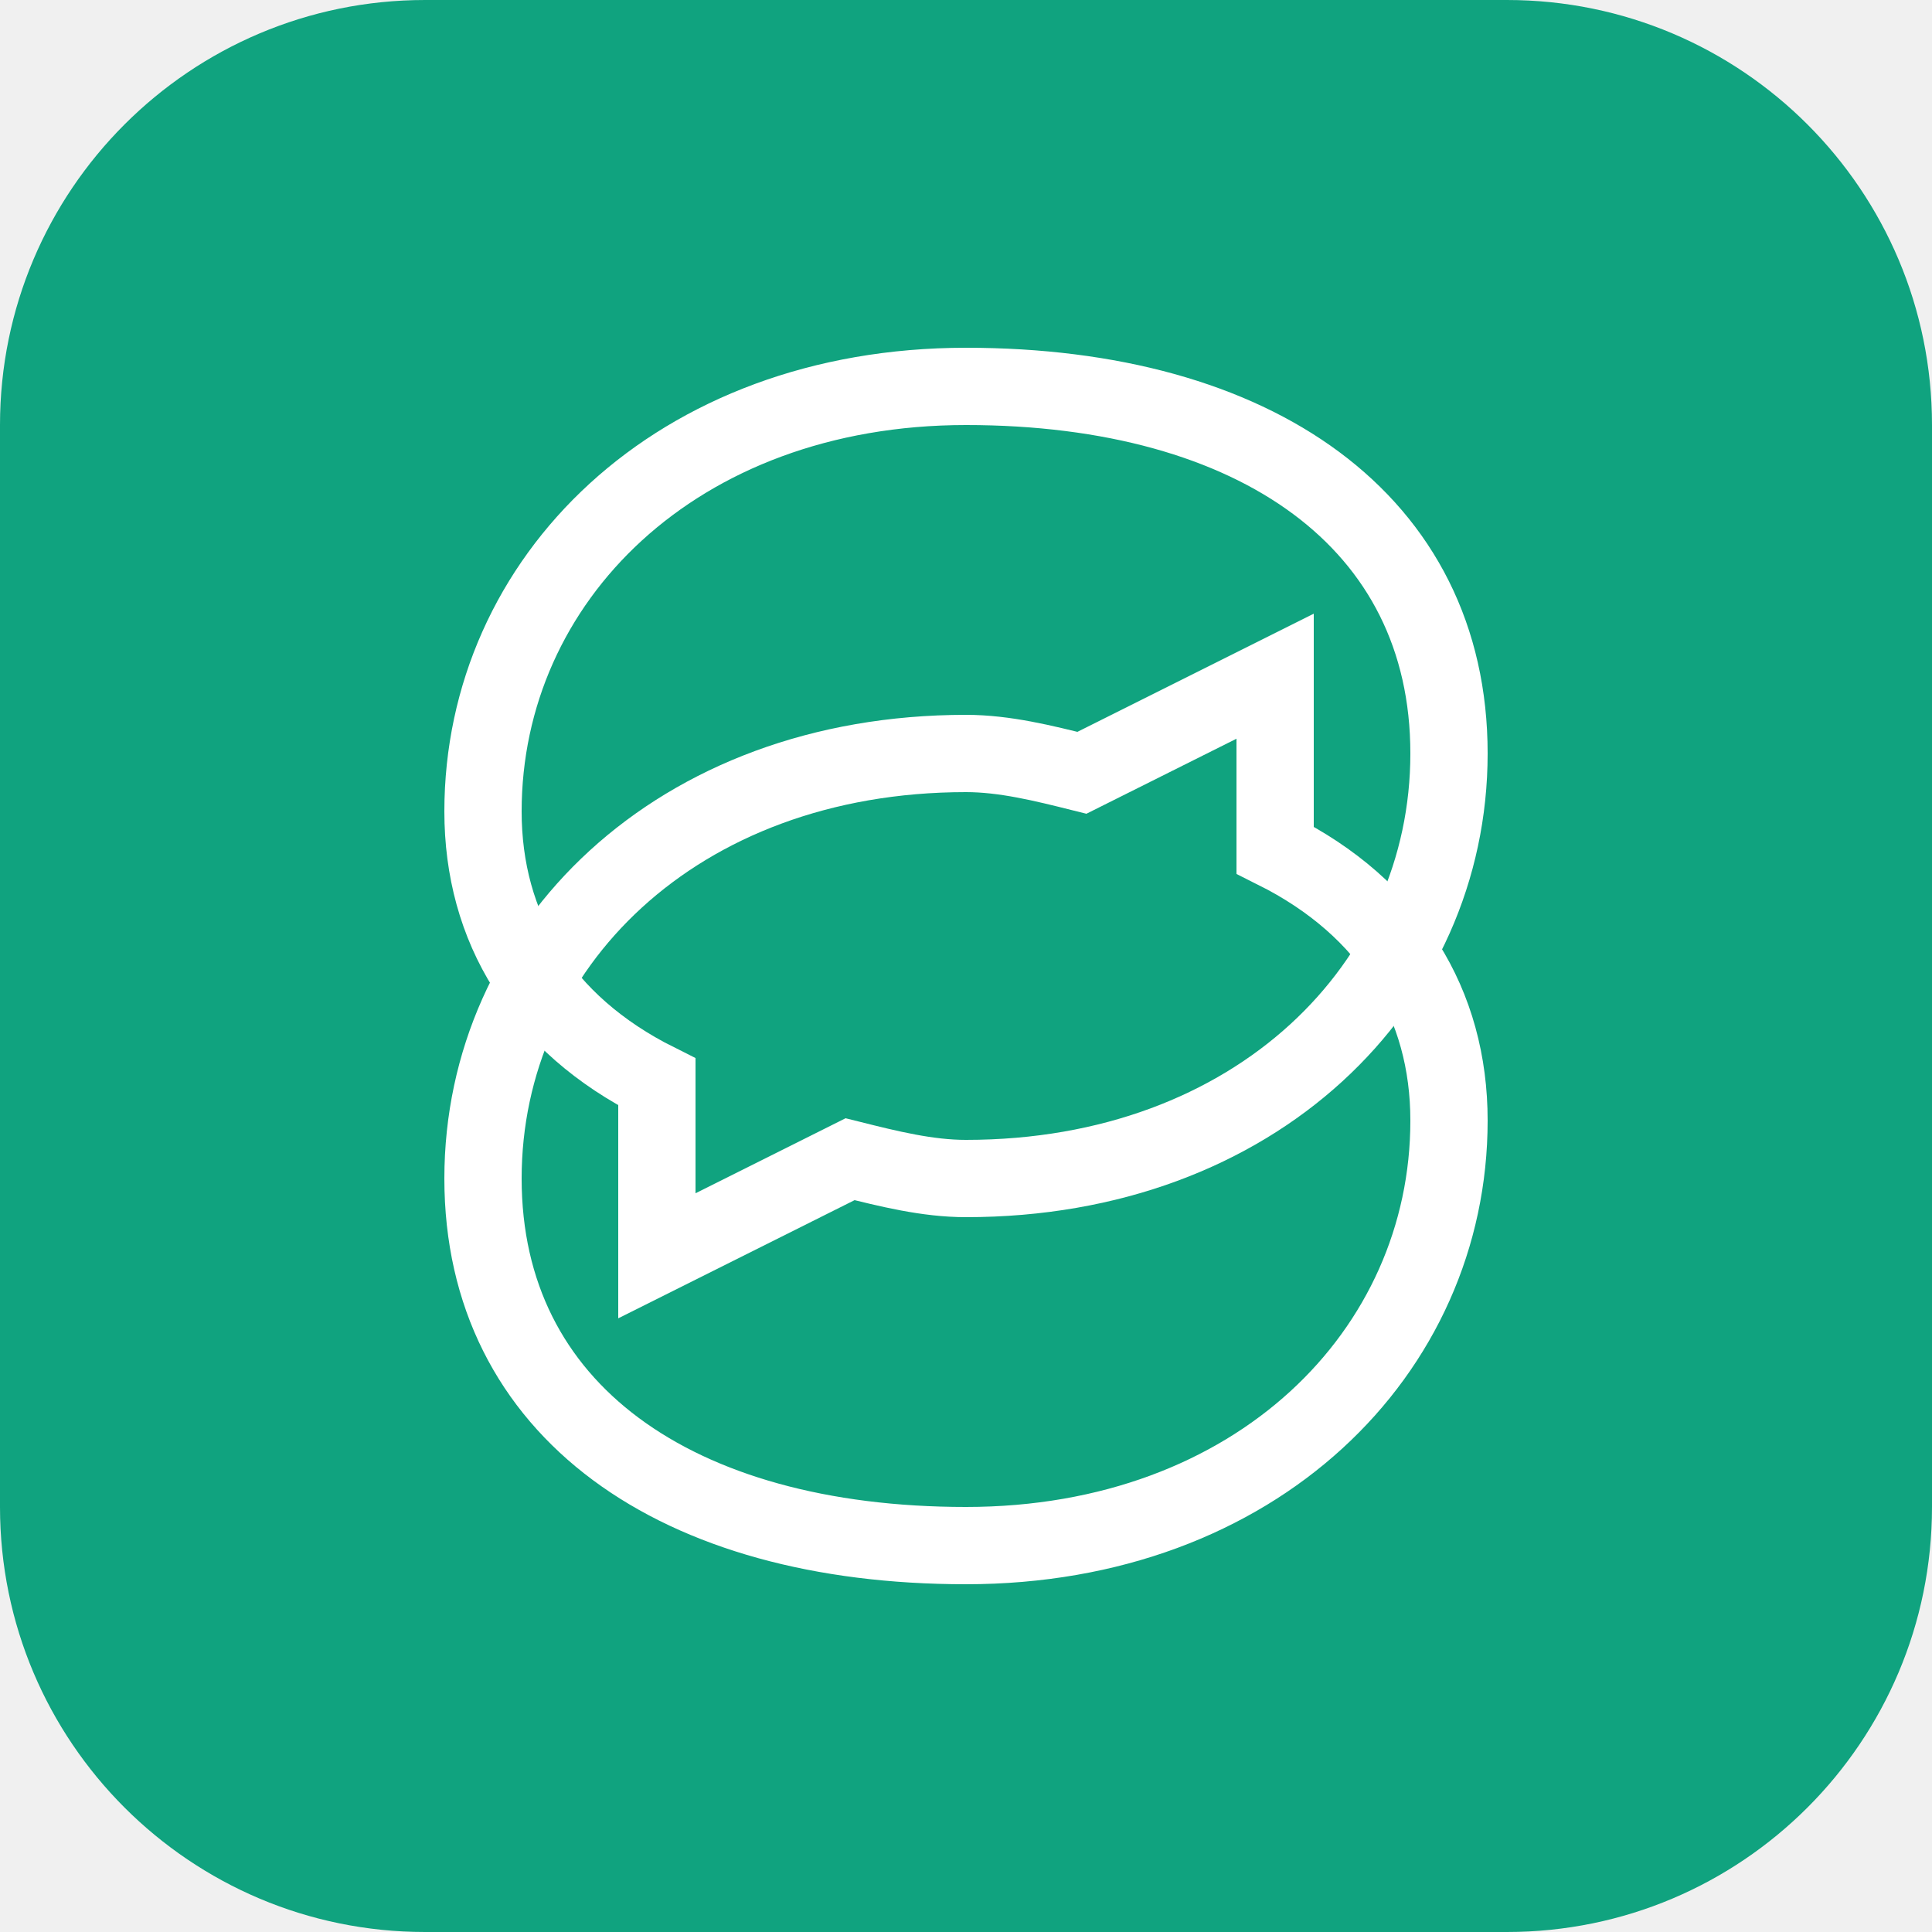
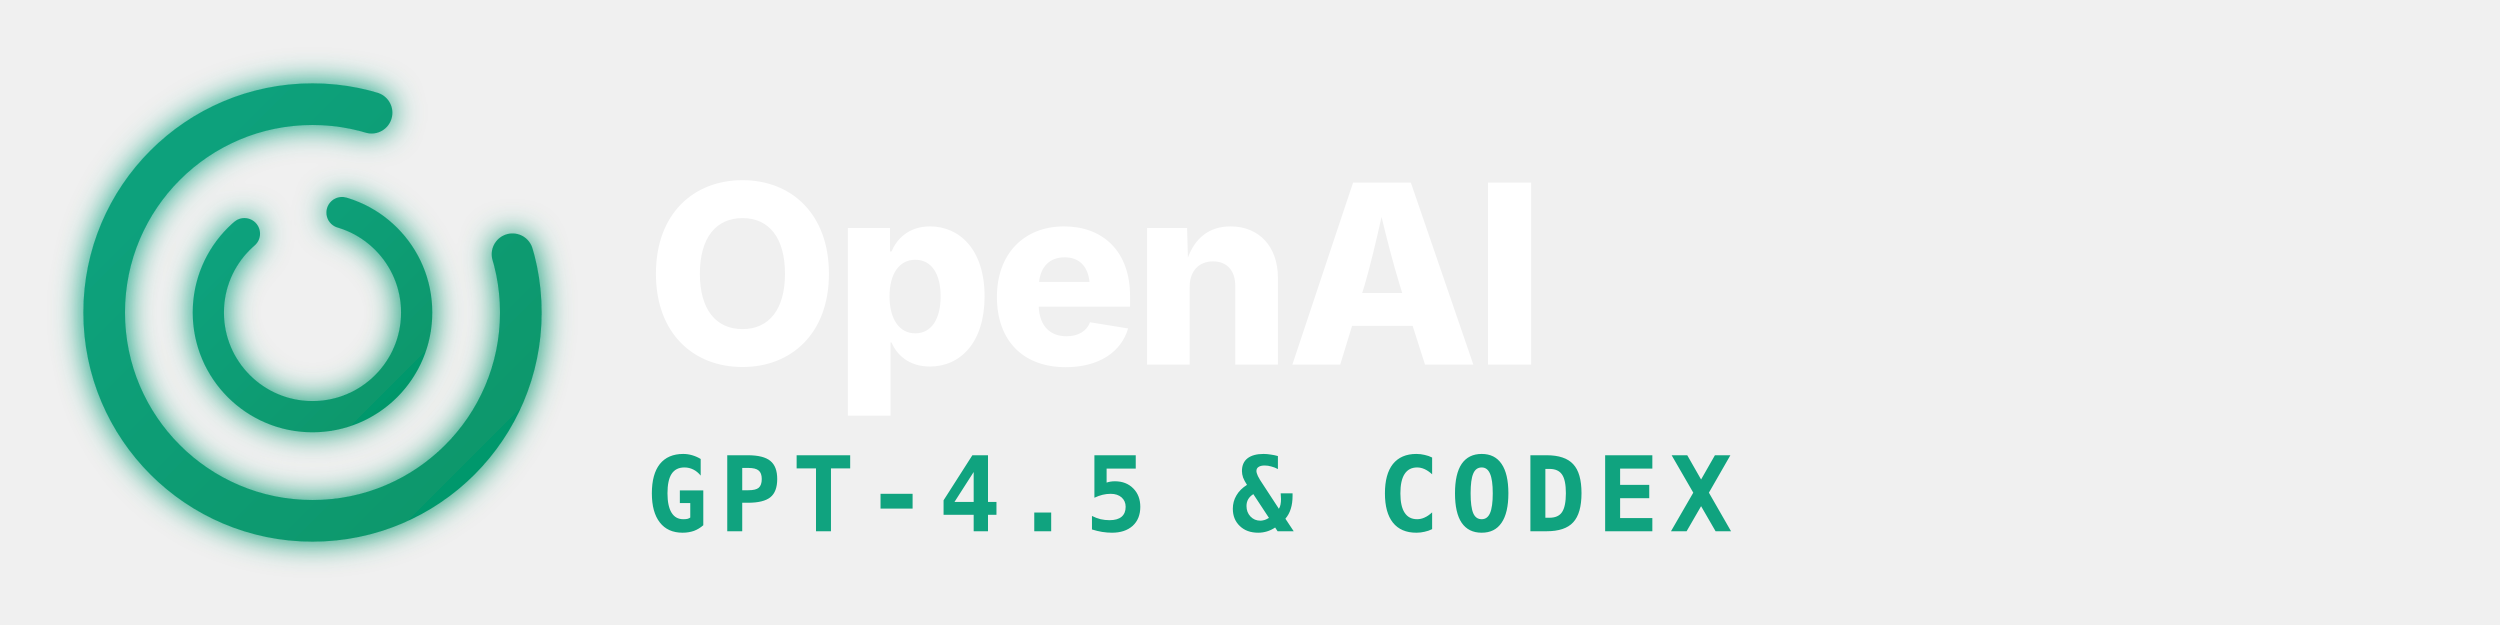
- <svg xmlns="http://www.w3.org/2000/svg" viewBox="0 0 100 100" width="100" height="100">
+ <svg xmlns="http://www.w3.org/2000/svg" viewBox="0 0 240 60" width="240" height="60">
+   <defs>
+     <linearGradient id="openaiGrad" x1="0%" y1="0%" x2="100%" y2="100%">
+       <stop offset="0%" stop-color="#10A37F" />
+       <stop offset="100%" stop-color="#059669" />
+     </linearGradient>
+     <filter id="openaiGlow" x="-20%" y="-20%" width="140%" height="140%">
+       <feGaussianBlur stdDeviation="1.5" result="blur" />
+       <feComposite in="SourceGraphic" in2="blur" operator="over" />
+     </filter>
+   </defs>
  <style>
-     .ai-spin { animation: ai-s 12s linear infinite; transform-origin: 50px 50px; }
+     .swirl-spin {
+       animation: spin-swirl 12s linear infinite;
+       transform-origin: 30px 30px;
+     }
+     @keyframes spin-swirl {
+       0% { transform: rotate(0deg); }
+       100% { transform: rotate(360deg); }
+     }
+     .brand-title {
+       font-family: system-ui, -apple-system, sans-serif;
+       font-weight: 800;
+       font-size: 24px;
+       fill: #FFFFFF;
+       letter-spacing: -0.5px;
+     }
+     .brand-tag {
+       font-family: monospace;
+       font-weight: 600;
+       font-size: 10px;
+       fill: #10A37F;
+       letter-spacing: 1px;
+     }
+     @media (prefers-reduced-motion: reduce) {
+       .swirl-spin { animation: none !important; }
+     }
  </style>
-   <rect width="100" height="100" rx="22" fill="#10a37f" />
-   <g class="ai-spin">
-     <path d="M50 20 C35 20 25 30 25 42 C25 48 28 53 34 56 L34 65 L44 60 C46 60.5 48 61 50 61 C65 61 75 51 75 39 C75 27 65 20 50 20 Z" fill="none" stroke="#ffffff" stroke-width="4" stroke-linecap="round" />
-     <path d="M50 80 C65 80 75 70 75 58 C75 52 72 47 66 44 L66 35 L56 40 C54 39.5 52 39 50 39 C35 39 25 49 25 61 C25 73 35 80 50 80 Z" fill="none" stroke="#ffffff" stroke-width="4" stroke-linecap="round" />
+   <g id="icon-mark" class="swirl-spin" filter="url(#openaiGlow)">
+     <circle cx="30" cy="30" r="20" fill="none" stroke="url(#openaiGrad)" stroke-width="4" stroke-linecap="round" stroke-dasharray="100 20" />
+     <circle cx="30" cy="30" r="10" fill="none" stroke="url(#openaiGrad)" stroke-width="3" stroke-linecap="round" stroke-dasharray="40 10" />
+   </g>
+   <g id="brand-text" transform="translate(62, 35)">
+     <text x="0" y="0" class="brand-title">OpenAI</text>
+     <text x="0" y="16" class="brand-tag">GPT-4.5 &amp; CODEX</text>
  </g>
</svg>
